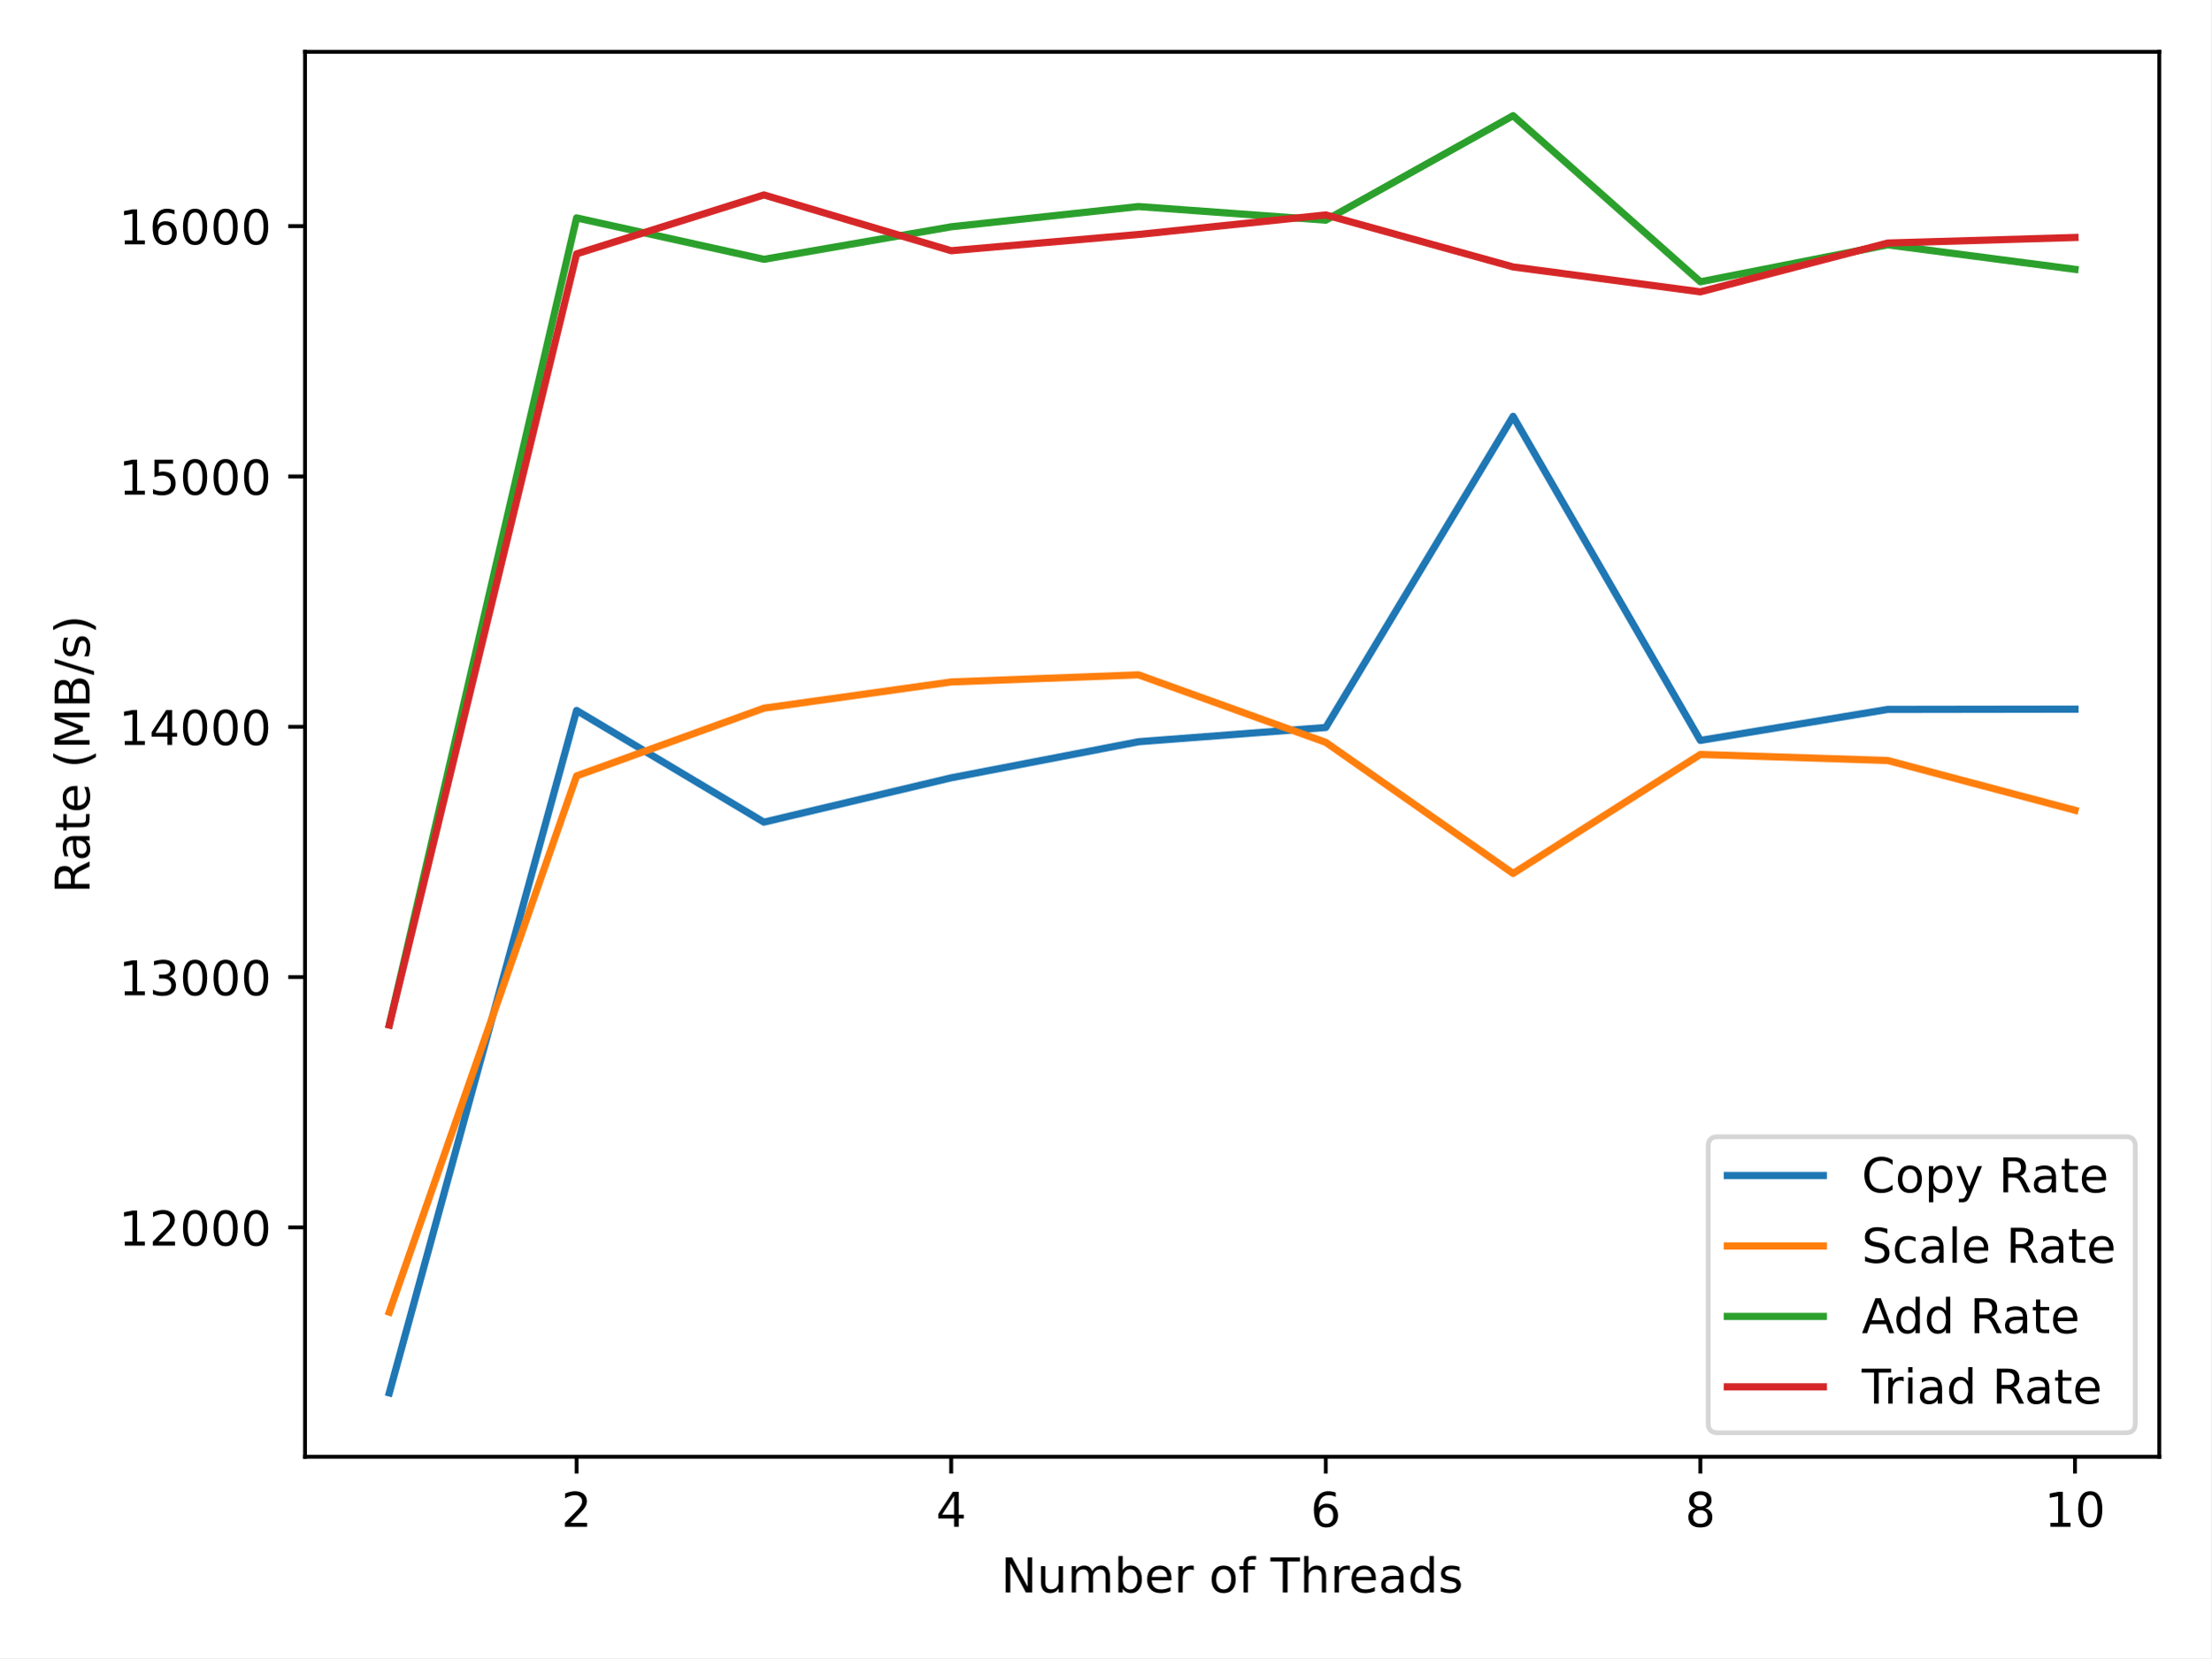
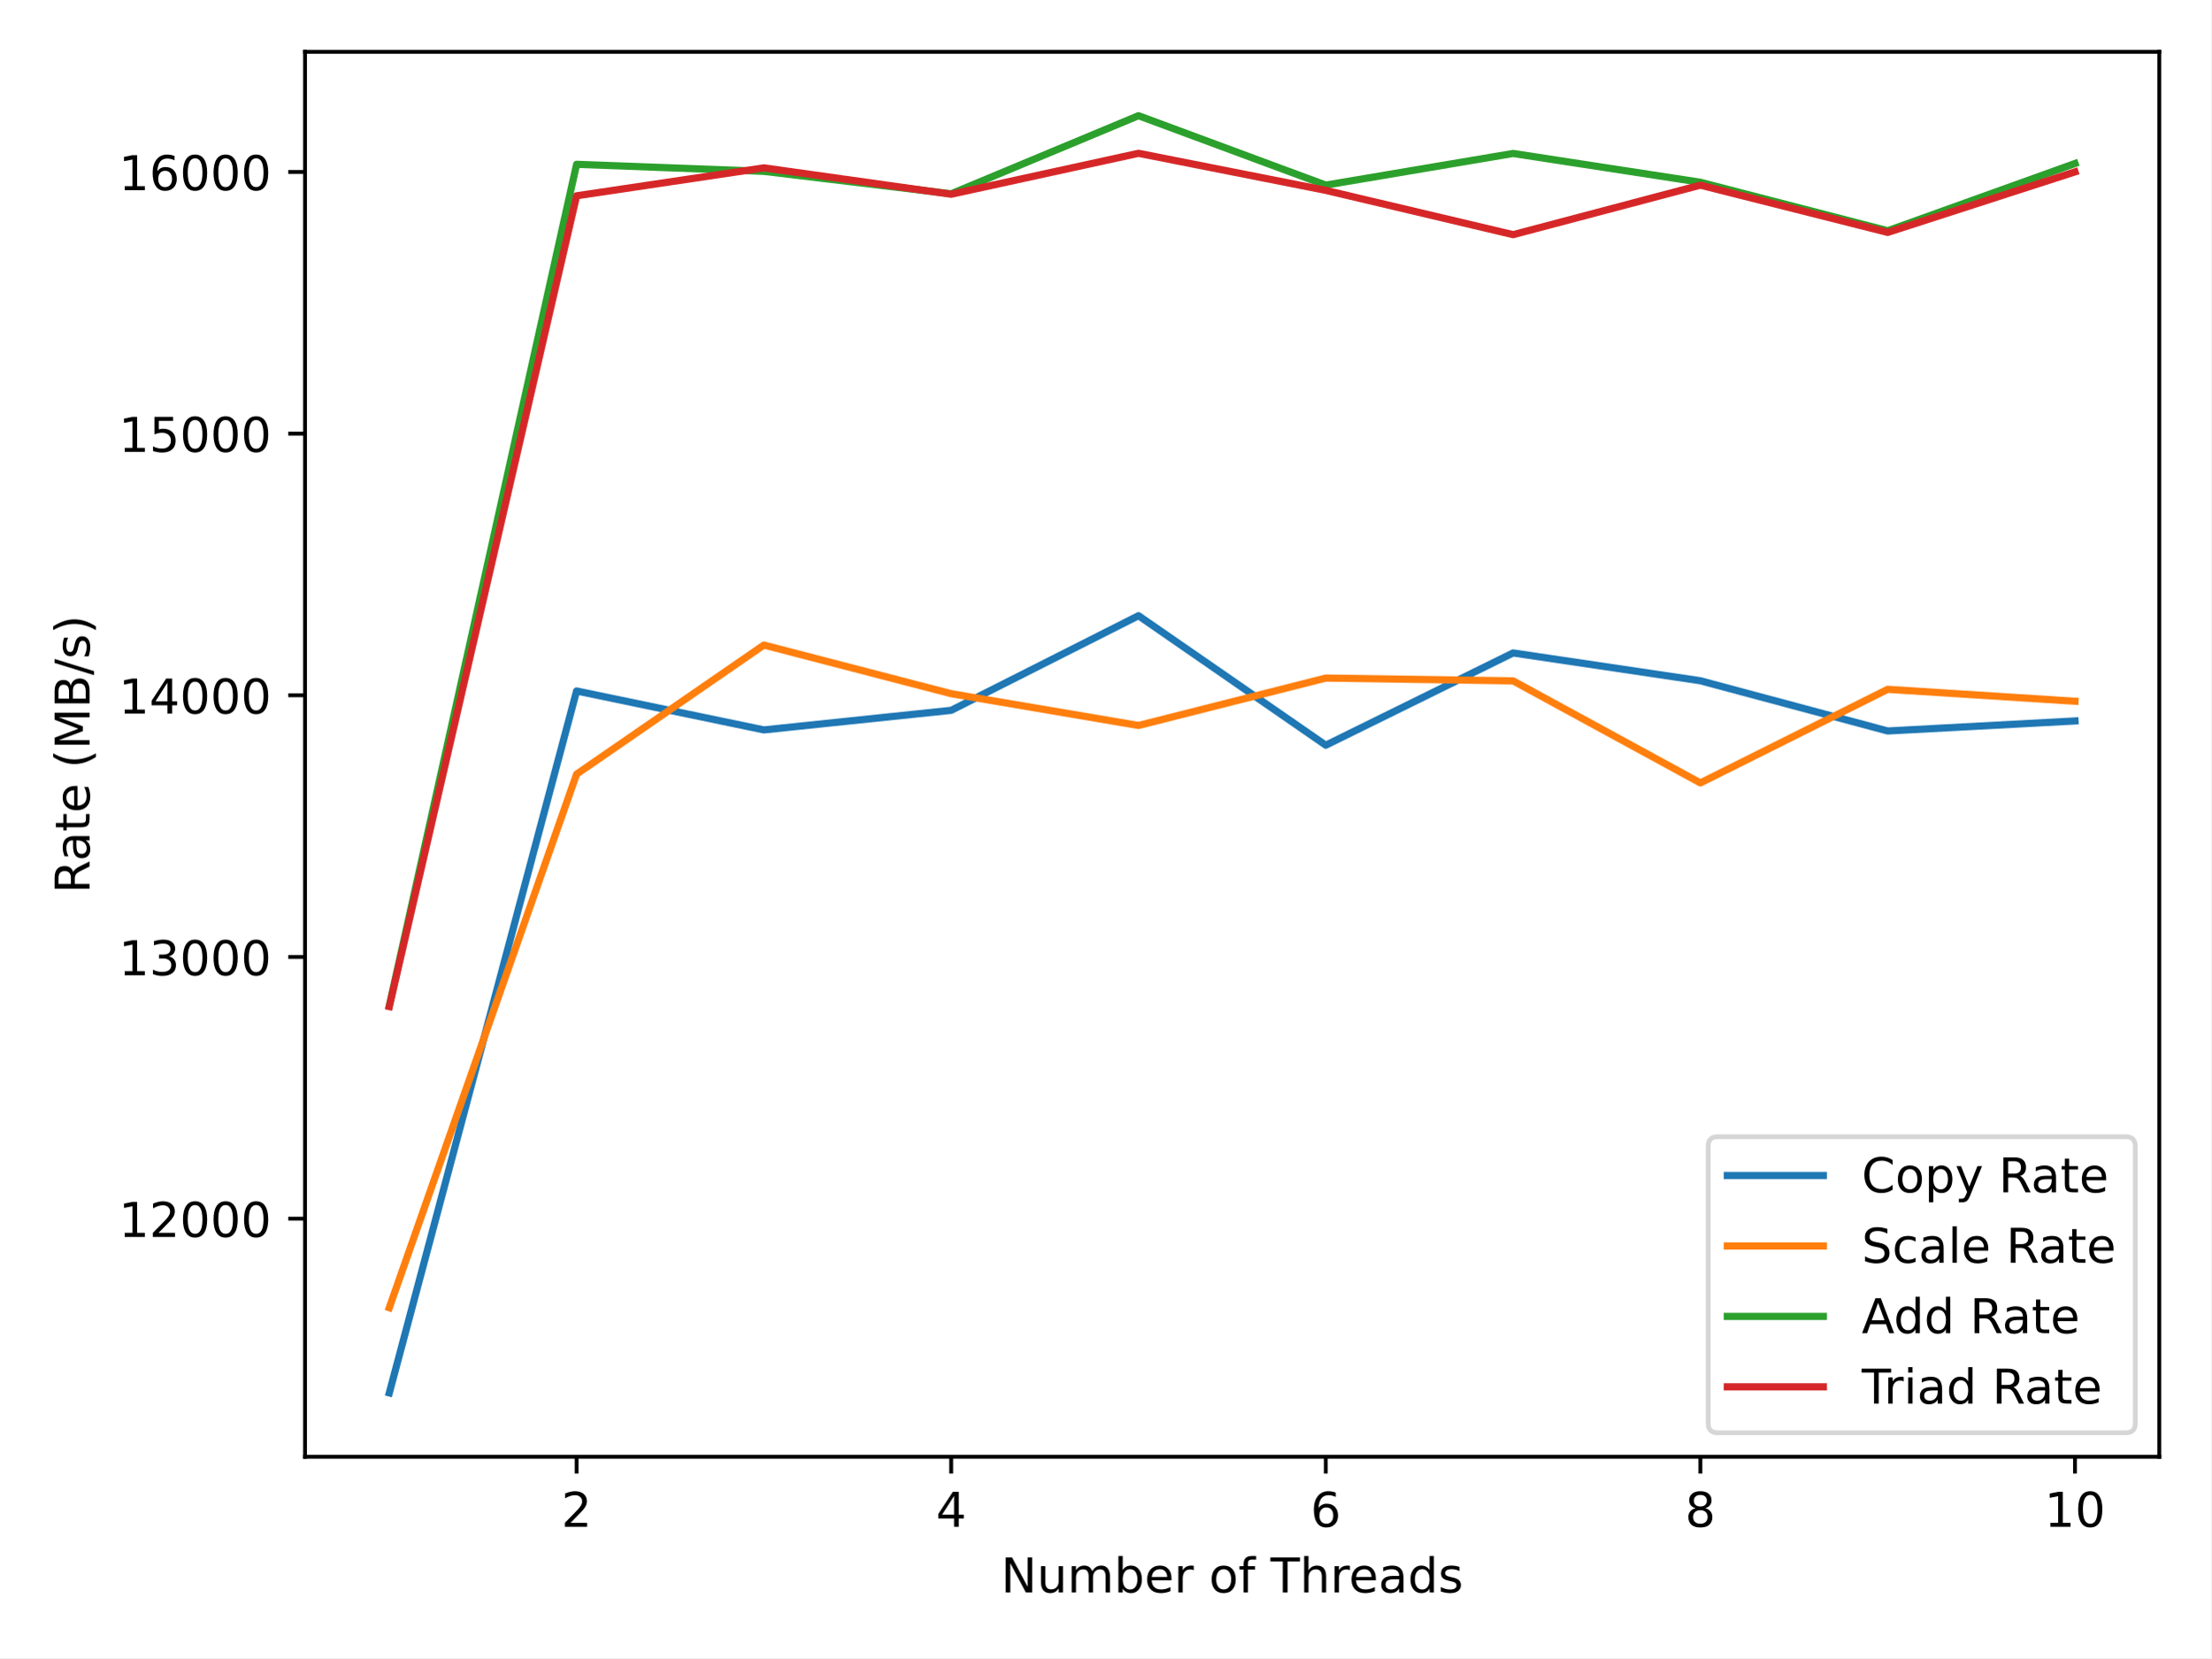
<svg xmlns="http://www.w3.org/2000/svg" xmlns:xlink="http://www.w3.org/1999/xlink" height="345.6pt" version="1.1" viewBox="0 0 460.8 345.6" width="460.8pt">
  <defs>
    <style type="text/css">*{stroke-linecap:butt;stroke-linejoin:round;}</style>
  </defs>
  <g id="figure_1">
    <g id="patch_1">
      <path d="M 0 345.6  L 460.8 345.6  L 460.8 0  L 0 0  z " style="fill:#ffffff;" />
    </g>
    <g id="axes_1">
      <g id="patch_2">
        <path d="M 63.56 303.64  L 450 303.64  L 450 10.8  L 63.56 10.8  z " style="fill:#ffffff;" />
      </g>
      <g id="matplotlib.axis_1">
        <g id="xtick_1">
          <g id="line2d_1">
            <defs>
-               <path d="M 0 0  L 0 3.5  " id="mece8e41772" style="stroke:#000000;stroke-width:0.8;" />
-             </defs>
-             <g>
-               <use style="stroke:#000000;stroke-width:0.8;" x="120.16" xlink:href="#mece8e41772" y="303.64" />
+               <path d="M 0 0  L 0 3.5  " id="m9c56a69159" style="stroke:#000000;stroke-width:0.8;" />
+             </defs>
+             <g>
+               <use style="stroke:#000000;stroke-width:0.8;" x="120.16" xlink:href="#m9c56a69159" y="303.64" />
            </g>
          </g>
          <g id="text_1">
            <g transform="translate(116.9785 318.2384)scale(0.1 -0.1)">
              <defs>
                <path d="M 19.188 8.297  L 53.609 8.297  L 53.609 0  L 7.328 0  L 7.328 8.297  Q 12.938 14.109 22.625 23.891  Q 32.328 33.688 34.812 36.531  Q 39.547 41.844 41.422 45.531  Q 43.312 49.219 43.312 52.781  Q 43.312 58.594 39.234 62.25  Q 35.156 65.922 28.609 65.922  Q 23.969 65.922 18.812 64.312  Q 13.672 62.703 7.812 59.422  L 7.812 69.391  Q 13.766 71.781 18.938 73  Q 24.125 74.219 28.422 74.219  Q 39.75 74.219 46.484 68.547  Q 53.219 62.891 53.219 53.422  Q 53.219 48.922 51.531 44.891  Q 49.859 40.875 45.406 35.406  Q 44.188 33.984 37.641 27.219  Q 31.109 20.453 19.188 8.297  z " id="DejaVuSans-50" />
              </defs>
              <use xlink:href="#DejaVuSans-50" />
            </g>
          </g>
        </g>
        <g id="xtick_2">
          <g id="line2d_2">
            <g>
-               <use style="stroke:#000000;stroke-width:0.8;" x="198.228" xlink:href="#mece8e41772" y="303.64" />
+               <use style="stroke:#000000;stroke-width:0.8;" x="198.228" xlink:href="#m9c56a69159" y="303.64" />
            </g>
          </g>
          <g id="text_2">
            <g transform="translate(195.0472 318.2384)scale(0.1 -0.1)">
              <defs>
                <path d="M 37.797 64.312  L 12.891 25.391  L 37.797 25.391  z M 35.203 72.906  L 47.609 72.906  L 47.609 25.391  L 58.016 25.391  L 58.016 17.188  L 47.609 17.188  L 47.609 0  L 37.797 0  L 37.797 17.188  L 4.891 17.188  L 4.891 26.703  z " id="DejaVuSans-52" />
              </defs>
              <use xlink:href="#DejaVuSans-52" />
            </g>
          </g>
        </g>
        <g id="xtick_3">
          <g id="line2d_3">
            <g>
-               <use style="stroke:#000000;stroke-width:0.8;" x="276.297" xlink:href="#mece8e41772" y="303.64" />
+               <use style="stroke:#000000;stroke-width:0.8;" x="276.297" xlink:href="#m9c56a69159" y="303.64" />
            </g>
          </g>
          <g id="text_3">
            <g transform="translate(273.1159 318.2384)scale(0.1 -0.1)">
              <defs>
                <path d="M 33.016 40.375  Q 26.375 40.375 22.484 35.828  Q 18.609 31.297 18.609 23.391  Q 18.609 15.531 22.484 10.953  Q 26.375 6.391 33.016 6.391  Q 39.656 6.391 43.531 10.953  Q 47.406 15.531 47.406 23.391  Q 47.406 31.297 43.531 35.828  Q 39.656 40.375 33.016 40.375  z M 52.594 71.297  L 52.594 62.312  Q 48.875 64.062 45.094 64.984  Q 41.312 65.922 37.594 65.922  Q 27.828 65.922 22.672 59.328  Q 17.531 52.734 16.797 39.406  Q 19.672 43.656 24.016 45.922  Q 28.375 48.188 33.594 48.188  Q 44.578 48.188 50.953 41.516  Q 57.328 34.859 57.328 23.391  Q 57.328 12.156 50.688 5.359  Q 44.047 -1.422 33.016 -1.422  Q 20.359 -1.422 13.672 8.266  Q 6.984 17.969 6.984 36.375  Q 6.984 53.656 15.188 63.938  Q 23.391 74.219 37.203 74.219  Q 40.922 74.219 44.703 73.484  Q 48.484 72.75 52.594 71.297  z " id="DejaVuSans-54" />
              </defs>
              <use xlink:href="#DejaVuSans-54" />
            </g>
          </g>
        </g>
        <g id="xtick_4">
          <g id="line2d_4">
            <g>
-               <use style="stroke:#000000;stroke-width:0.8;" x="354.366" xlink:href="#mece8e41772" y="303.64" />
+               <use style="stroke:#000000;stroke-width:0.8;" x="354.366" xlink:href="#m9c56a69159" y="303.64" />
            </g>
          </g>
          <g id="text_4">
            <g transform="translate(351.1846 318.2384)scale(0.1 -0.1)">
              <defs>
                <path d="M 31.781 34.625  Q 24.75 34.625 20.719 30.859  Q 16.703 27.094 16.703 20.516  Q 16.703 13.922 20.719 10.156  Q 24.75 6.391 31.781 6.391  Q 38.812 6.391 42.859 10.172  Q 46.922 13.969 46.922 20.516  Q 46.922 27.094 42.891 30.859  Q 38.875 34.625 31.781 34.625  z M 21.922 38.812  Q 15.578 40.375 12.031 44.719  Q 8.5 49.078 8.5 55.328  Q 8.5 64.062 14.719 69.141  Q 20.953 74.219 31.781 74.219  Q 42.672 74.219 48.875 69.141  Q 55.078 64.062 55.078 55.328  Q 55.078 49.078 51.531 44.719  Q 48 40.375 41.703 38.812  Q 48.828 37.156 52.797 32.312  Q 56.781 27.484 56.781 20.516  Q 56.781 9.906 50.312 4.234  Q 43.844 -1.422 31.781 -1.422  Q 19.734 -1.422 13.25 4.234  Q 6.781 9.906 6.781 20.516  Q 6.781 27.484 10.781 32.312  Q 14.797 37.156 21.922 38.812  z M 18.312 54.391  Q 18.312 48.734 21.844 45.562  Q 25.391 42.391 31.781 42.391  Q 38.141 42.391 41.719 45.562  Q 45.312 48.734 45.312 54.391  Q 45.312 60.062 41.719 63.234  Q 38.141 66.406 31.781 66.406  Q 25.391 66.406 21.844 63.234  Q 18.312 60.062 18.312 54.391  z " id="DejaVuSans-56" />
              </defs>
              <use xlink:href="#DejaVuSans-56" />
            </g>
          </g>
        </g>
        <g id="xtick_5">
          <g id="line2d_5">
            <g>
-               <use style="stroke:#000000;stroke-width:0.8;" x="432.435" xlink:href="#mece8e41772" y="303.64" />
+               <use style="stroke:#000000;stroke-width:0.8;" x="432.435" xlink:href="#m9c56a69159" y="303.64" />
            </g>
          </g>
          <g id="text_5">
            <g transform="translate(426.072 318.2384)scale(0.1 -0.1)">
              <defs>
                <path d="M 12.406 8.297  L 28.516 8.297  L 28.516 63.922  L 10.984 60.406  L 10.984 69.391  L 28.422 72.906  L 38.281 72.906  L 38.281 8.297  L 54.391 8.297  L 54.391 0  L 12.406 0  z " id="DejaVuSans-49" />
                <path d="M 31.781 66.406  Q 24.172 66.406 20.328 58.906  Q 16.5 51.422 16.5 36.375  Q 16.5 21.391 20.328 13.891  Q 24.172 6.391 31.781 6.391  Q 39.453 6.391 43.281 13.891  Q 47.125 21.391 47.125 36.375  Q 47.125 51.422 43.281 58.906  Q 39.453 66.406 31.781 66.406  z M 31.781 74.219  Q 44.047 74.219 50.516 64.516  Q 56.984 54.828 56.984 36.375  Q 56.984 17.969 50.516 8.266  Q 44.047 -1.422 31.781 -1.422  Q 19.531 -1.422 13.062 8.266  Q 6.594 17.969 6.594 36.375  Q 6.594 54.828 13.062 64.516  Q 19.531 74.219 31.781 74.219  z " id="DejaVuSans-48" />
              </defs>
              <use xlink:href="#DejaVuSans-49" />
              <use x="63.623" xlink:href="#DejaVuSans-48" />
            </g>
          </g>
        </g>
        <g id="text_6">
          <g transform="translate(208.6113 331.9166)scale(0.1 -0.1)">
            <defs>
              <path d="M 9.812 72.906  L 23.094 72.906  L 55.422 11.922  L 55.422 72.906  L 64.984 72.906  L 64.984 0  L 51.703 0  L 19.391 60.984  L 19.391 0  L 9.812 0  z " id="DejaVuSans-78" />
              <path d="M 8.5 21.578  L 8.5 54.688  L 17.484 54.688  L 17.484 21.922  Q 17.484 14.156 20.5 10.266  Q 23.531 6.391 29.594 6.391  Q 36.859 6.391 41.078 11.031  Q 45.312 15.672 45.312 23.688  L 45.312 54.688  L 54.297 54.688  L 54.297 0  L 45.312 0  L 45.312 8.406  Q 42.047 3.422 37.719 1  Q 33.406 -1.422 27.688 -1.422  Q 18.266 -1.422 13.375 4.438  Q 8.5 10.297 8.5 21.578  z M 31.109 56  z " id="DejaVuSans-117" />
              <path d="M 52 44.188  Q 55.375 50.25 60.062 53.125  Q 64.75 56 71.094 56  Q 79.641 56 84.281 50.016  Q 88.922 44.047 88.922 33.016  L 88.922 0  L 79.891 0  L 79.891 32.719  Q 79.891 40.578 77.094 44.375  Q 74.312 48.188 68.609 48.188  Q 61.625 48.188 57.562 43.547  Q 53.516 38.922 53.516 30.906  L 53.516 0  L 44.484 0  L 44.484 32.719  Q 44.484 40.625 41.703 44.406  Q 38.922 48.188 33.109 48.188  Q 26.219 48.188 22.156 43.531  Q 18.109 38.875 18.109 30.906  L 18.109 0  L 9.078 0  L 9.078 54.688  L 18.109 54.688  L 18.109 46.188  Q 21.188 51.219 25.484 53.609  Q 29.781 56 35.688 56  Q 41.656 56 45.828 52.969  Q 50 49.953 52 44.188  z " id="DejaVuSans-109" />
              <path d="M 48.688 27.297  Q 48.688 37.203 44.609 42.844  Q 40.531 48.484 33.406 48.484  Q 26.266 48.484 22.188 42.844  Q 18.109 37.203 18.109 27.297  Q 18.109 17.391 22.188 11.75  Q 26.266 6.109 33.406 6.109  Q 40.531 6.109 44.609 11.75  Q 48.688 17.391 48.688 27.297  z M 18.109 46.391  Q 20.953 51.266 25.266 53.625  Q 29.594 56 35.594 56  Q 45.562 56 51.781 48.094  Q 58.016 40.188 58.016 27.297  Q 58.016 14.406 51.781 6.484  Q 45.562 -1.422 35.594 -1.422  Q 29.594 -1.422 25.266 0.953  Q 20.953 3.328 18.109 8.203  L 18.109 0  L 9.078 0  L 9.078 75.984  L 18.109 75.984  z " id="DejaVuSans-98" />
              <path d="M 56.203 29.594  L 56.203 25.203  L 14.891 25.203  Q 15.484 15.922 20.484 11.062  Q 25.484 6.203 34.422 6.203  Q 39.594 6.203 44.453 7.469  Q 49.312 8.734 54.109 11.281  L 54.109 2.781  Q 49.266 0.734 44.188 -0.344  Q 39.109 -1.422 33.891 -1.422  Q 20.797 -1.422 13.156 6.188  Q 5.516 13.812 5.516 26.812  Q 5.516 40.234 12.766 48.109  Q 20.016 56 32.328 56  Q 43.359 56 49.781 48.891  Q 56.203 41.797 56.203 29.594  z M 47.219 32.234  Q 47.125 39.594 43.094 43.984  Q 39.062 48.391 32.422 48.391  Q 24.906 48.391 20.391 44.141  Q 15.875 39.891 15.188 32.172  z " id="DejaVuSans-101" />
              <path d="M 41.109 46.297  Q 39.594 47.172 37.812 47.578  Q 36.031 48 33.891 48  Q 26.266 48 22.188 43.047  Q 18.109 38.094 18.109 28.812  L 18.109 0  L 9.078 0  L 9.078 54.688  L 18.109 54.688  L 18.109 46.188  Q 20.953 51.172 25.484 53.578  Q 30.031 56 36.531 56  Q 37.453 56 38.578 55.875  Q 39.703 55.766 41.062 55.516  z " id="DejaVuSans-114" />
              <path id="DejaVuSans-32" />
              <path d="M 30.609 48.391  Q 23.391 48.391 19.188 42.75  Q 14.984 37.109 14.984 27.297  Q 14.984 17.484 19.156 11.844  Q 23.344 6.203 30.609 6.203  Q 37.797 6.203 41.984 11.859  Q 46.188 17.531 46.188 27.297  Q 46.188 37.016 41.984 42.703  Q 37.797 48.391 30.609 48.391  z M 30.609 56  Q 42.328 56 49.016 48.375  Q 55.719 40.766 55.719 27.297  Q 55.719 13.875 49.016 6.219  Q 42.328 -1.422 30.609 -1.422  Q 18.844 -1.422 12.172 6.219  Q 5.516 13.875 5.516 27.297  Q 5.516 40.766 12.172 48.375  Q 18.844 56 30.609 56  z " id="DejaVuSans-111" />
              <path d="M 37.109 75.984  L 37.109 68.5  L 28.516 68.5  Q 23.688 68.5 21.797 66.547  Q 19.922 64.594 19.922 59.516  L 19.922 54.688  L 34.719 54.688  L 34.719 47.703  L 19.922 47.703  L 19.922 0  L 10.891 0  L 10.891 47.703  L 2.297 47.703  L 2.297 54.688  L 10.891 54.688  L 10.891 58.5  Q 10.891 67.625 15.141 71.797  Q 19.391 75.984 28.609 75.984  z " id="DejaVuSans-102" />
              <path d="M -0.297 72.906  L 61.375 72.906  L 61.375 64.594  L 35.5 64.594  L 35.5 0  L 25.594 0  L 25.594 64.594  L -0.297 64.594  z " id="DejaVuSans-84" />
              <path d="M 54.891 33.016  L 54.891 0  L 45.906 0  L 45.906 32.719  Q 45.906 40.484 42.875 44.328  Q 39.844 48.188 33.797 48.188  Q 26.516 48.188 22.312 43.547  Q 18.109 38.922 18.109 30.906  L 18.109 0  L 9.078 0  L 9.078 75.984  L 18.109 75.984  L 18.109 46.188  Q 21.344 51.125 25.703 53.562  Q 30.078 56 35.797 56  Q 45.219 56 50.047 50.172  Q 54.891 44.344 54.891 33.016  z " id="DejaVuSans-104" />
              <path d="M 34.281 27.484  Q 23.391 27.484 19.188 25  Q 14.984 22.516 14.984 16.5  Q 14.984 11.719 18.141 8.906  Q 21.297 6.109 26.703 6.109  Q 34.188 6.109 38.703 11.406  Q 43.219 16.703 43.219 25.484  L 43.219 27.484  z M 52.203 31.203  L 52.203 0  L 43.219 0  L 43.219 8.297  Q 40.141 3.328 35.547 0.953  Q 30.953 -1.422 24.312 -1.422  Q 15.922 -1.422 10.953 3.297  Q 6 8.016 6 15.922  Q 6 25.141 12.172 29.828  Q 18.359 34.516 30.609 34.516  L 43.219 34.516  L 43.219 35.406  Q 43.219 41.609 39.141 45  Q 35.062 48.391 27.688 48.391  Q 23 48.391 18.547 47.266  Q 14.109 46.141 10.016 43.891  L 10.016 52.203  Q 14.938 54.109 19.578 55.047  Q 24.219 56 28.609 56  Q 40.484 56 46.344 49.844  Q 52.203 43.703 52.203 31.203  z " id="DejaVuSans-97" />
              <path d="M 45.406 46.391  L 45.406 75.984  L 54.391 75.984  L 54.391 0  L 45.406 0  L 45.406 8.203  Q 42.578 3.328 38.25 0.953  Q 33.938 -1.422 27.875 -1.422  Q 17.969 -1.422 11.734 6.484  Q 5.516 14.406 5.516 27.297  Q 5.516 40.188 11.734 48.094  Q 17.969 56 27.875 56  Q 33.938 56 38.25 53.625  Q 42.578 51.266 45.406 46.391  z M 14.797 27.297  Q 14.797 17.391 18.875 11.75  Q 22.953 6.109 30.078 6.109  Q 37.203 6.109 41.297 11.75  Q 45.406 17.391 45.406 27.297  Q 45.406 37.203 41.297 42.844  Q 37.203 48.484 30.078 48.484  Q 22.953 48.484 18.875 42.844  Q 14.797 37.203 14.797 27.297  z " id="DejaVuSans-100" />
              <path d="M 44.281 53.078  L 44.281 44.578  Q 40.484 46.531 36.375 47.5  Q 32.281 48.484 27.875 48.484  Q 21.188 48.484 17.844 46.438  Q 14.5 44.391 14.5 40.281  Q 14.5 37.156 16.891 35.375  Q 19.281 33.594 26.516 31.984  L 29.594 31.297  Q 39.156 29.25 43.188 25.516  Q 47.219 21.781 47.219 15.094  Q 47.219 7.469 41.188 3.016  Q 35.156 -1.422 24.609 -1.422  Q 20.219 -1.422 15.453 -0.562  Q 10.688 0.297 5.422 2  L 5.422 11.281  Q 10.406 8.688 15.234 7.391  Q 20.062 6.109 24.812 6.109  Q 31.156 6.109 34.562 8.281  Q 37.984 10.453 37.984 14.406  Q 37.984 18.062 35.516 20.016  Q 33.062 21.969 24.703 23.781  L 21.578 24.516  Q 13.234 26.266 9.516 29.906  Q 5.812 33.547 5.812 39.891  Q 5.812 47.609 11.281 51.797  Q 16.75 56 26.812 56  Q 31.781 56 36.172 55.266  Q 40.578 54.547 44.281 53.078  z " id="DejaVuSans-115" />
            </defs>
            <use xlink:href="#DejaVuSans-78" />
            <use x="74.805" xlink:href="#DejaVuSans-117" />
            <use x="138.184" xlink:href="#DejaVuSans-109" />
            <use x="235.596" xlink:href="#DejaVuSans-98" />
            <use x="299.072" xlink:href="#DejaVuSans-101" />
            <use x="360.596" xlink:href="#DejaVuSans-114" />
            <use x="401.709" xlink:href="#DejaVuSans-32" />
            <use x="433.496" xlink:href="#DejaVuSans-111" />
            <use x="494.678" xlink:href="#DejaVuSans-102" />
            <use x="529.883" xlink:href="#DejaVuSans-32" />
            <use x="561.67" xlink:href="#DejaVuSans-84" />
            <use x="622.754" xlink:href="#DejaVuSans-104" />
            <use x="686.133" xlink:href="#DejaVuSans-114" />
            <use x="724.996" xlink:href="#DejaVuSans-101" />
            <use x="786.52" xlink:href="#DejaVuSans-97" />
            <use x="847.799" xlink:href="#DejaVuSans-100" />
            <use x="911.275" xlink:href="#DejaVuSans-115" />
          </g>
        </g>
      </g>
      <g id="matplotlib.axis_2">
        <g id="ytick_1">
          <g id="line2d_6">
            <defs>
-               <path d="M 0 0  L -3.5 0  " id="mec70181102" style="stroke:#000000;stroke-width:0.8;" />
-             </defs>
-             <g>
-               <use style="stroke:#000000;stroke-width:0.8;" x="63.56" xlink:href="#mec70181102" y="255.826" />
+               <path d="M 0 0  L -3.5 0  " id="mc3d1a86111" style="stroke:#000000;stroke-width:0.8;" />
+             </defs>
+             <g>
+               <use style="stroke:#000000;stroke-width:0.8;" x="63.56" xlink:href="#mc3d1a86111" y="254.013" />
            </g>
          </g>
          <g id="text_7">
-             <g transform="translate(24.7475 259.6249)scale(0.1 -0.1)">
+             <g transform="translate(24.7475 257.8122)scale(0.1 -0.1)">
              <use xlink:href="#DejaVuSans-49" />
              <use x="63.623" xlink:href="#DejaVuSans-50" />
              <use x="127.246" xlink:href="#DejaVuSans-48" />
              <use x="190.869" xlink:href="#DejaVuSans-48" />
              <use x="254.492" xlink:href="#DejaVuSans-48" />
            </g>
          </g>
        </g>
        <g id="ytick_2">
          <g id="line2d_7">
            <g>
-               <use style="stroke:#000000;stroke-width:0.8;" x="63.56" xlink:href="#mec70181102" y="203.651" />
+               <use style="stroke:#000000;stroke-width:0.8;" x="63.56" xlink:href="#mc3d1a86111" y="199.468" />
            </g>
          </g>
          <g id="text_8">
-             <g transform="translate(24.7475 207.4498)scale(0.1 -0.1)">
+             <g transform="translate(24.7475 203.2671)scale(0.1 -0.1)">
              <defs>
                <path d="M 40.578 39.312  Q 47.656 37.797 51.625 33  Q 55.609 28.219 55.609 21.188  Q 55.609 10.406 48.188 4.484  Q 40.766 -1.422 27.094 -1.422  Q 22.516 -1.422 17.656 -0.516  Q 12.797 0.391 7.625 2.203  L 7.625 11.719  Q 11.719 9.328 16.594 8.109  Q 21.484 6.891 26.812 6.891  Q 36.078 6.891 40.938 10.547  Q 45.797 14.203 45.797 21.188  Q 45.797 27.641 41.281 31.266  Q 36.766 34.906 28.719 34.906  L 20.219 34.906  L 20.219 43.016  L 29.109 43.016  Q 36.375 43.016 40.234 45.922  Q 44.094 48.828 44.094 54.297  Q 44.094 59.906 40.109 62.906  Q 36.141 65.922 28.719 65.922  Q 24.656 65.922 20.016 65.031  Q 15.375 64.156 9.812 62.312  L 9.812 71.094  Q 15.438 72.656 20.344 73.438  Q 25.25 74.219 29.594 74.219  Q 40.828 74.219 47.359 69.109  Q 53.906 64.016 53.906 55.328  Q 53.906 49.266 50.438 45.094  Q 46.969 40.922 40.578 39.312  z " id="DejaVuSans-51" />
              </defs>
              <use xlink:href="#DejaVuSans-49" />
              <use x="63.623" xlink:href="#DejaVuSans-51" />
              <use x="127.246" xlink:href="#DejaVuSans-48" />
              <use x="190.869" xlink:href="#DejaVuSans-48" />
              <use x="254.492" xlink:href="#DejaVuSans-48" />
            </g>
          </g>
        </g>
        <g id="ytick_3">
          <g id="line2d_8">
            <g>
-               <use style="stroke:#000000;stroke-width:0.8;" x="63.56" xlink:href="#mec70181102" y="151.476" />
+               <use style="stroke:#000000;stroke-width:0.8;" x="63.56" xlink:href="#mc3d1a86111" y="144.923" />
            </g>
          </g>
          <g id="text_9">
-             <g transform="translate(24.7475 155.2747)scale(0.1 -0.1)">
+             <g transform="translate(24.7475 148.722)scale(0.1 -0.1)">
              <use xlink:href="#DejaVuSans-49" />
              <use x="63.623" xlink:href="#DejaVuSans-52" />
              <use x="127.246" xlink:href="#DejaVuSans-48" />
              <use x="190.869" xlink:href="#DejaVuSans-48" />
              <use x="254.492" xlink:href="#DejaVuSans-48" />
            </g>
          </g>
        </g>
        <g id="ytick_4">
          <g id="line2d_9">
            <g>
-               <use style="stroke:#000000;stroke-width:0.8;" x="63.56" xlink:href="#mec70181102" y="99.3" />
+               <use style="stroke:#000000;stroke-width:0.8;" x="63.56" xlink:href="#mc3d1a86111" y="90.378" />
            </g>
          </g>
          <g id="text_10">
-             <g transform="translate(24.7475 103.0997)scale(0.1 -0.1)">
+             <g transform="translate(24.7475 94.17695)scale(0.1 -0.1)">
              <defs>
                <path d="M 10.797 72.906  L 49.516 72.906  L 49.516 64.594  L 19.828 64.594  L 19.828 46.734  Q 21.969 47.469 24.109 47.828  Q 26.266 48.188 28.422 48.188  Q 40.625 48.188 47.75 41.5  Q 54.891 34.812 54.891 23.391  Q 54.891 11.625 47.562 5.094  Q 40.234 -1.422 26.906 -1.422  Q 22.312 -1.422 17.547 -0.641  Q 12.797 0.141 7.719 1.703  L 7.719 11.625  Q 12.109 9.234 16.797 8.062  Q 21.484 6.891 26.703 6.891  Q 35.156 6.891 40.078 11.328  Q 45.016 15.766 45.016 23.391  Q 45.016 31 40.078 35.438  Q 35.156 39.891 26.703 39.891  Q 22.75 39.891 18.812 39.016  Q 14.891 38.141 10.797 36.281  z " id="DejaVuSans-53" />
              </defs>
              <use xlink:href="#DejaVuSans-49" />
              <use x="63.623" xlink:href="#DejaVuSans-53" />
              <use x="127.246" xlink:href="#DejaVuSans-48" />
              <use x="190.869" xlink:href="#DejaVuSans-48" />
              <use x="254.492" xlink:href="#DejaVuSans-48" />
            </g>
          </g>
        </g>
        <g id="ytick_5">
          <g id="line2d_10">
            <g>
-               <use style="stroke:#000000;stroke-width:0.8;" x="63.56" xlink:href="#mec70181102" y="47.125" />
+               <use style="stroke:#000000;stroke-width:0.8;" x="63.56" xlink:href="#mc3d1a86111" y="35.833" />
            </g>
          </g>
          <g id="text_11">
-             <g transform="translate(24.7475 50.92456)scale(0.1 -0.1)">
+             <g transform="translate(24.7475 39.63187)scale(0.1 -0.1)">
              <use xlink:href="#DejaVuSans-49" />
              <use x="63.623" xlink:href="#DejaVuSans-54" />
              <use x="127.246" xlink:href="#DejaVuSans-48" />
              <use x="190.869" xlink:href="#DejaVuSans-48" />
              <use x="254.492" xlink:href="#DejaVuSans-48" />
            </g>
          </g>
        </g>
        <g id="text_12">
          <g transform="translate(18.66781 186.2067)rotate(-90)scale(0.1 -0.1)">
            <defs>
              <path d="M 44.391 34.188  Q 47.562 33.109 50.562 29.594  Q 53.562 26.078 56.594 19.922  L 66.609 0  L 56 0  L 46.688 18.703  Q 43.062 26.031 39.672 28.422  Q 36.281 30.812 30.422 30.812  L 19.672 30.812  L 19.672 0  L 9.812 0  L 9.812 72.906  L 32.078 72.906  Q 44.578 72.906 50.734 67.672  Q 56.891 62.453 56.891 51.906  Q 56.891 45.016 53.688 40.469  Q 50.484 35.938 44.391 34.188  z M 19.672 64.797  L 19.672 38.922  L 32.078 38.922  Q 39.203 38.922 42.844 42.219  Q 46.484 45.516 46.484 51.906  Q 46.484 58.297 42.844 61.547  Q 39.203 64.797 32.078 64.797  z " id="DejaVuSans-82" />
              <path d="M 18.312 70.219  L 18.312 54.688  L 36.812 54.688  L 36.812 47.703  L 18.312 47.703  L 18.312 18.016  Q 18.312 11.328 20.141 9.422  Q 21.969 7.516 27.594 7.516  L 36.812 7.516  L 36.812 0  L 27.594 0  Q 17.188 0 13.234 3.875  Q 9.281 7.766 9.281 18.016  L 9.281 47.703  L 2.688 47.703  L 2.688 54.688  L 9.281 54.688  L 9.281 70.219  z " id="DejaVuSans-116" />
              <path d="M 31 75.875  Q 24.469 64.656 21.281 53.656  Q 18.109 42.672 18.109 31.391  Q 18.109 20.125 21.312 9.062  Q 24.516 -2 31 -13.188  L 23.188 -13.188  Q 15.875 -1.703 12.234 9.375  Q 8.594 20.453 8.594 31.391  Q 8.594 42.281 12.203 53.312  Q 15.828 64.359 23.188 75.875  z " id="DejaVuSans-40" />
              <path d="M 9.812 72.906  L 24.516 72.906  L 43.109 23.297  L 61.812 72.906  L 76.516 72.906  L 76.516 0  L 66.891 0  L 66.891 64.016  L 48.094 14.016  L 38.188 14.016  L 19.391 64.016  L 19.391 0  L 9.812 0  z " id="DejaVuSans-77" />
              <path d="M 19.672 34.812  L 19.672 8.109  L 35.5 8.109  Q 43.453 8.109 47.281 11.406  Q 51.125 14.703 51.125 21.484  Q 51.125 28.328 47.281 31.562  Q 43.453 34.812 35.5 34.812  z M 19.672 64.797  L 19.672 42.828  L 34.281 42.828  Q 41.5 42.828 45.031 45.531  Q 48.578 48.25 48.578 53.812  Q 48.578 59.328 45.031 62.062  Q 41.5 64.797 34.281 64.797  z M 9.812 72.906  L 35.016 72.906  Q 46.297 72.906 52.391 68.219  Q 58.5 63.531 58.5 54.891  Q 58.5 48.188 55.375 44.234  Q 52.25 40.281 46.188 39.312  Q 53.469 37.75 57.5 32.781  Q 61.531 27.828 61.531 20.406  Q 61.531 10.641 54.891 5.312  Q 48.25 0 35.984 0  L 9.812 0  z " id="DejaVuSans-66" />
              <path d="M 25.391 72.906  L 33.688 72.906  L 8.297 -9.281  L 0 -9.281  z " id="DejaVuSans-47" />
              <path d="M 8.016 75.875  L 15.828 75.875  Q 23.141 64.359 26.781 53.312  Q 30.422 42.281 30.422 31.391  Q 30.422 20.453 26.781 9.375  Q 23.141 -1.703 15.828 -13.188  L 8.016 -13.188  Q 14.5 -2 17.703 9.062  Q 20.906 20.125 20.906 31.391  Q 20.906 42.672 17.703 53.656  Q 14.5 64.656 8.016 75.875  z " id="DejaVuSans-41" />
            </defs>
            <use xlink:href="#DejaVuSans-82" />
            <use x="67.232" xlink:href="#DejaVuSans-97" />
            <use x="128.512" xlink:href="#DejaVuSans-116" />
            <use x="167.721" xlink:href="#DejaVuSans-101" />
            <use x="229.244" xlink:href="#DejaVuSans-32" />
            <use x="261.031" xlink:href="#DejaVuSans-40" />
            <use x="300.045" xlink:href="#DejaVuSans-77" />
            <use x="386.324" xlink:href="#DejaVuSans-66" />
            <use x="454.928" xlink:href="#DejaVuSans-47" />
            <use x="488.619" xlink:href="#DejaVuSans-115" />
            <use x="540.719" xlink:href="#DejaVuSans-41" />
          </g>
        </g>
      </g>
      <g id="line2d_11">
-         <path clip-path="url(#pc980597610)" d="M 81.125 290.329  L 120.16 148.074  L 159.194 171.359  L 198.228 162.119  L 237.263 154.601  L 276.297 151.627  L 315.332 86.778  L 354.366 154.324  L 393.4 147.865  L 432.435 147.808  " style="fill:none;stroke:#1f77b4;stroke-linecap:square;stroke-width:1.5;" />
+         <path clip-path="url(#p4a61aac5d5)" d="M 81.125 290.329  L 120.16 144.017  L 159.194 152.134  L 198.228 148.054  L 237.263 128.33  L 276.297 155.325  L 315.332 136.092  L 354.366 141.89  L 393.4 152.357  L 432.435 150.268  " style="fill:none;stroke:#1f77b4;stroke-linecap:square;stroke-width:1.5;" />
      </g>
      <g id="line2d_12">
-         <path clip-path="url(#pc980597610)" d="M 81.125 273.487  L 120.16 161.723  L 159.194 147.604  L 198.228 142.136  L 237.263 140.654  L 276.297 154.726  L 315.332 182.05  L 354.366 157.251  L 393.4 158.509  L 432.435 168.886  " style="fill:none;stroke:#ff7f0e;stroke-linecap:square;stroke-width:1.5;" />
+         <path clip-path="url(#p4a61aac5d5)" d="M 81.125 272.569  L 120.16 161.357  L 159.194 134.445  L 198.228 144.585  L 237.263 151.212  L 276.297 141.328  L 315.332 141.912  L 354.366 163.185  L 393.4 143.674  L 432.435 146.161  " style="fill:none;stroke:#ff7f0e;stroke-linecap:square;stroke-width:1.5;" />
      </g>
      <g id="line2d_13">
-         <path clip-path="url(#pc980597610)" d="M 81.125 213.6  L 120.16 45.409  L 159.194 54.044  L 198.228 47.266  L 237.263 43.045  L 276.297 45.884  L 315.332 24.111  L 354.366 58.729  L 393.4 51.033  L 432.435 56.136  " style="fill:none;stroke:#2ca02c;stroke-linecap:square;stroke-width:1.5;" />
+         <path clip-path="url(#p4a61aac5d5)" d="M 81.125 209.63  L 120.16 34.245  L 159.194 35.707  L 198.228 40.387  L 237.263 24.111  L 276.297 38.576  L 315.332 31.982  L 354.366 37.987  L 393.4 48.089  L 432.435 34.076  " style="fill:none;stroke:#2ca02c;stroke-linecap:square;stroke-width:1.5;" />
      </g>
      <g id="line2d_14">
-         <path clip-path="url(#pc980597610)" d="M 81.125 213.653  L 120.16 52.906  L 159.194 40.624  L 198.228 52.254  L 237.263 48.868  L 276.297 44.793  L 315.332 55.63  L 354.366 60.821  L 393.4 50.652  L 432.435 49.494  " style="fill:none;stroke:#d62728;stroke-linecap:square;stroke-width:1.5;" />
+         <path clip-path="url(#p4a61aac5d5)" d="M 81.125 209.804  L 120.16 40.807  L 159.194 34.982  L 198.228 40.48  L 237.263 31.949  L 276.297 39.673  L 315.332 48.907  L 354.366 38.587  L 393.4 48.438  L 432.435 35.822  " style="fill:none;stroke:#d62728;stroke-linecap:square;stroke-width:1.5;" />
      </g>
      <g id="patch_3">
        <path d="M 63.56 303.64  L 63.56 10.8  " style="fill:none;stroke:#000000;stroke-linecap:square;stroke-linejoin:miter;stroke-width:0.8;" />
      </g>
      <g id="patch_4">
        <path d="M 450 303.64  L 450 10.8  " style="fill:none;stroke:#000000;stroke-linecap:square;stroke-linejoin:miter;stroke-width:0.8;" />
      </g>
      <g id="patch_5">
        <path d="M 63.56 303.64  L 450 303.64  " style="fill:none;stroke:#000000;stroke-linecap:square;stroke-linejoin:miter;stroke-width:0.8;" />
      </g>
      <g id="patch_6">
        <path d="M 63.56 10.8  L 450 10.8  " style="fill:none;stroke:#000000;stroke-linecap:square;stroke-linejoin:miter;stroke-width:0.8;" />
      </g>
      <g id="legend_1">
        <g id="patch_7">
          <path d="M 357.991 298.64  L 443 298.64  Q 445 298.64 445 296.64  L 445 238.928  Q 445 236.928 443 236.928  L 357.991 236.928  Q 355.991 236.928 355.991 238.928  L 355.991 296.64  Q 355.991 298.64 357.991 298.64  z " style="fill:#ffffff;opacity:0.8;stroke:#cccccc;stroke-linejoin:miter;" />
        </g>
        <g id="line2d_15">
          <path d="M 359.991 245.026  L 379.991 245.026  " style="fill:none;stroke:#1f77b4;stroke-linecap:square;stroke-width:1.5;" />
        </g>
        <g id="line2d_16" />
        <g id="text_13">
          <g transform="translate(387.9906 248.5259)scale(0.1 -0.1)">
            <defs>
              <path d="M 64.406 67.281  L 64.406 56.891  Q 59.422 61.531 53.781 63.812  Q 48.141 66.109 41.797 66.109  Q 29.297 66.109 22.656 58.469  Q 16.016 50.828 16.016 36.375  Q 16.016 21.969 22.656 14.328  Q 29.297 6.688 41.797 6.688  Q 48.141 6.688 53.781 8.984  Q 59.422 11.281 64.406 15.922  L 64.406 5.609  Q 59.234 2.094 53.438 0.328  Q 47.656 -1.422 41.219 -1.422  Q 24.656 -1.422 15.125 8.703  Q 5.609 18.844 5.609 36.375  Q 5.609 53.953 15.125 64.078  Q 24.656 74.219 41.219 74.219  Q 47.75 74.219 53.531 72.484  Q 59.328 70.75 64.406 67.281  z " id="DejaVuSans-67" />
              <path d="M 18.109 8.203  L 18.109 -20.797  L 9.078 -20.797  L 9.078 54.688  L 18.109 54.688  L 18.109 46.391  Q 20.953 51.266 25.266 53.625  Q 29.594 56 35.594 56  Q 45.562 56 51.781 48.094  Q 58.016 40.188 58.016 27.297  Q 58.016 14.406 51.781 6.484  Q 45.562 -1.422 35.594 -1.422  Q 29.594 -1.422 25.266 0.953  Q 20.953 3.328 18.109 8.203  z M 48.688 27.297  Q 48.688 37.203 44.609 42.844  Q 40.531 48.484 33.406 48.484  Q 26.266 48.484 22.188 42.844  Q 18.109 37.203 18.109 27.297  Q 18.109 17.391 22.188 11.75  Q 26.266 6.109 33.406 6.109  Q 40.531 6.109 44.609 11.75  Q 48.688 17.391 48.688 27.297  z " id="DejaVuSans-112" />
              <path d="M 32.172 -5.078  Q 28.375 -14.844 24.75 -17.812  Q 21.141 -20.797 15.094 -20.797  L 7.906 -20.797  L 7.906 -13.281  L 13.188 -13.281  Q 16.891 -13.281 18.938 -11.516  Q 21 -9.766 23.484 -3.219  L 25.094 0.875  L 2.984 54.688  L 12.5 54.688  L 29.594 11.922  L 46.688 54.688  L 56.203 54.688  z " id="DejaVuSans-121" />
            </defs>
            <use xlink:href="#DejaVuSans-67" />
            <use x="69.824" xlink:href="#DejaVuSans-111" />
            <use x="131.006" xlink:href="#DejaVuSans-112" />
            <use x="194.482" xlink:href="#DejaVuSans-121" />
            <use x="253.662" xlink:href="#DejaVuSans-32" />
            <use x="285.449" xlink:href="#DejaVuSans-82" />
            <use x="352.682" xlink:href="#DejaVuSans-97" />
            <use x="413.961" xlink:href="#DejaVuSans-116" />
            <use x="453.17" xlink:href="#DejaVuSans-101" />
          </g>
        </g>
        <g id="line2d_17">
          <path d="M 359.991 259.704  L 379.991 259.704  " style="fill:none;stroke:#ff7f0e;stroke-linecap:square;stroke-width:1.5;" />
        </g>
        <g id="line2d_18" />
        <g id="text_14">
          <g transform="translate(387.9906 263.2041)scale(0.1 -0.1)">
            <defs>
              <path d="M 53.516 70.516  L 53.516 60.891  Q 47.906 63.578 42.922 64.891  Q 37.938 66.219 33.297 66.219  Q 25.25 66.219 20.875 63.094  Q 16.5 59.969 16.5 54.203  Q 16.5 49.359 19.406 46.891  Q 22.312 44.438 30.422 42.922  L 36.375 41.703  Q 47.406 39.594 52.656 34.297  Q 57.906 29 57.906 20.125  Q 57.906 9.516 50.797 4.047  Q 43.703 -1.422 29.984 -1.422  Q 24.812 -1.422 18.969 -0.25  Q 13.141 0.922 6.891 3.219  L 6.891 13.375  Q 12.891 10.016 18.656 8.297  Q 24.422 6.594 29.984 6.594  Q 38.422 6.594 43.016 9.906  Q 47.609 13.234 47.609 19.391  Q 47.609 24.75 44.312 27.781  Q 41.016 30.812 33.5 32.328  L 27.484 33.5  Q 16.453 35.688 11.516 40.375  Q 6.594 45.062 6.594 53.422  Q 6.594 63.094 13.406 68.656  Q 20.219 74.219 32.172 74.219  Q 37.312 74.219 42.625 73.281  Q 47.953 72.359 53.516 70.516  z " id="DejaVuSans-83" />
              <path d="M 48.781 52.594  L 48.781 44.188  Q 44.969 46.297 41.141 47.344  Q 37.312 48.391 33.406 48.391  Q 24.656 48.391 19.812 42.844  Q 14.984 37.312 14.984 27.297  Q 14.984 17.281 19.812 11.734  Q 24.656 6.203 33.406 6.203  Q 37.312 6.203 41.141 7.25  Q 44.969 8.297 48.781 10.406  L 48.781 2.094  Q 45.016 0.344 40.984 -0.531  Q 36.969 -1.422 32.422 -1.422  Q 20.062 -1.422 12.781 6.344  Q 5.516 14.109 5.516 27.297  Q 5.516 40.672 12.859 48.328  Q 20.219 56 33.016 56  Q 37.156 56 41.109 55.141  Q 45.062 54.297 48.781 52.594  z " id="DejaVuSans-99" />
              <path d="M 9.422 75.984  L 18.406 75.984  L 18.406 0  L 9.422 0  z " id="DejaVuSans-108" />
            </defs>
            <use xlink:href="#DejaVuSans-83" />
            <use x="63.477" xlink:href="#DejaVuSans-99" />
            <use x="118.457" xlink:href="#DejaVuSans-97" />
            <use x="179.736" xlink:href="#DejaVuSans-108" />
            <use x="207.52" xlink:href="#DejaVuSans-101" />
            <use x="269.043" xlink:href="#DejaVuSans-32" />
            <use x="300.83" xlink:href="#DejaVuSans-82" />
            <use x="368.062" xlink:href="#DejaVuSans-97" />
            <use x="429.342" xlink:href="#DejaVuSans-116" />
            <use x="468.551" xlink:href="#DejaVuSans-101" />
          </g>
        </g>
        <g id="line2d_19">
          <path d="M 359.991 274.382  L 379.991 274.382  " style="fill:none;stroke:#2ca02c;stroke-linecap:square;stroke-width:1.5;" />
        </g>
        <g id="line2d_20" />
        <g id="text_15">
          <g transform="translate(387.9906 277.8822)scale(0.1 -0.1)">
            <defs>
              <path d="M 34.188 63.188  L 20.797 26.906  L 47.609 26.906  z M 28.609 72.906  L 39.797 72.906  L 67.578 0  L 57.328 0  L 50.688 18.703  L 17.828 18.703  L 11.188 0  L 0.781 0  z " id="DejaVuSans-65" />
            </defs>
            <use xlink:href="#DejaVuSans-65" />
            <use x="66.658" xlink:href="#DejaVuSans-100" />
            <use x="130.135" xlink:href="#DejaVuSans-100" />
            <use x="193.611" xlink:href="#DejaVuSans-32" />
            <use x="225.398" xlink:href="#DejaVuSans-82" />
            <use x="292.631" xlink:href="#DejaVuSans-97" />
            <use x="353.91" xlink:href="#DejaVuSans-116" />
            <use x="393.119" xlink:href="#DejaVuSans-101" />
          </g>
        </g>
        <g id="line2d_21">
          <path d="M 359.991 289.06  L 379.991 289.06  " style="fill:none;stroke:#d62728;stroke-linecap:square;stroke-width:1.5;" />
        </g>
        <g id="line2d_22" />
        <g id="text_16">
          <g transform="translate(387.9906 292.5603)scale(0.1 -0.1)">
            <defs>
              <path d="M 9.422 54.688  L 18.406 54.688  L 18.406 0  L 9.422 0  z M 9.422 75.984  L 18.406 75.984  L 18.406 64.594  L 9.422 64.594  z " id="DejaVuSans-105" />
            </defs>
            <use xlink:href="#DejaVuSans-84" />
            <use x="46.334" xlink:href="#DejaVuSans-114" />
            <use x="87.447" xlink:href="#DejaVuSans-105" />
            <use x="115.23" xlink:href="#DejaVuSans-97" />
            <use x="176.51" xlink:href="#DejaVuSans-100" />
            <use x="239.986" xlink:href="#DejaVuSans-32" />
            <use x="271.773" xlink:href="#DejaVuSans-82" />
            <use x="339.006" xlink:href="#DejaVuSans-97" />
            <use x="400.285" xlink:href="#DejaVuSans-116" />
            <use x="439.494" xlink:href="#DejaVuSans-101" />
          </g>
        </g>
      </g>
    </g>
  </g>
  <defs>
-     <clipPath id="pc980597610">
+     <clipPath id="p4a61aac5d5">
      <rect height="292.84" width="386.44" x="63.56" y="10.8" />
    </clipPath>
  </defs>
</svg>
